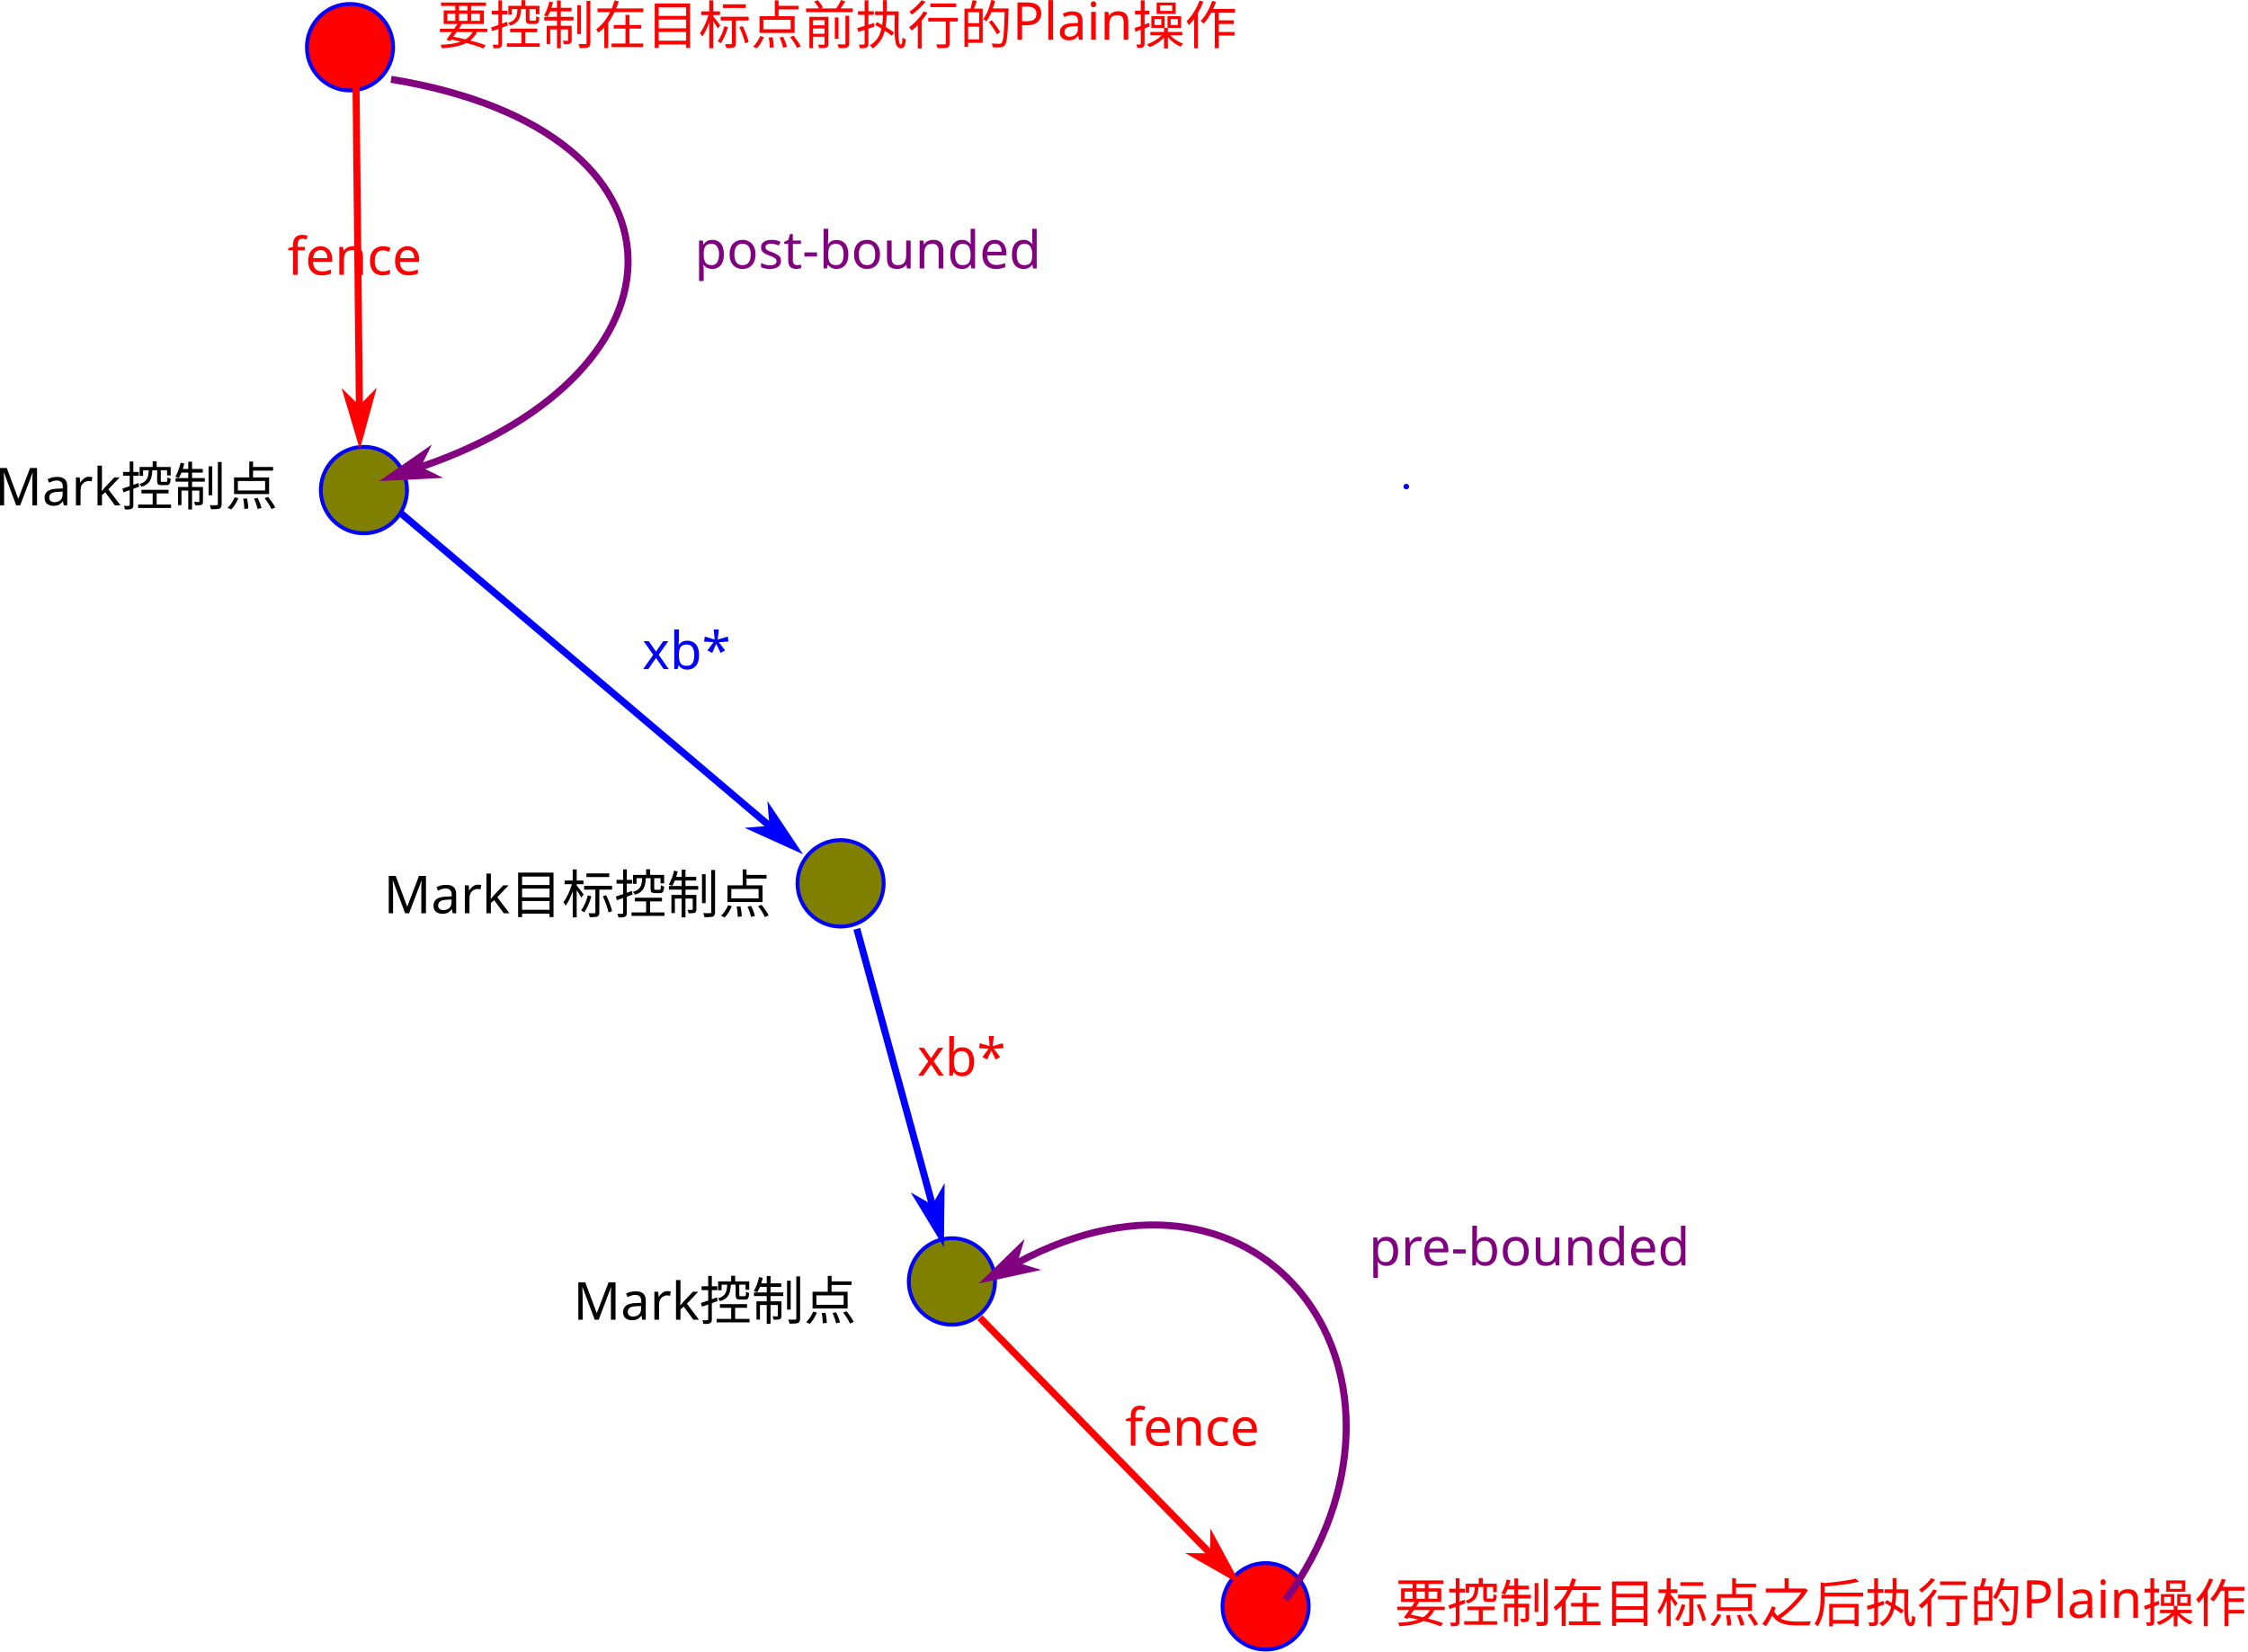
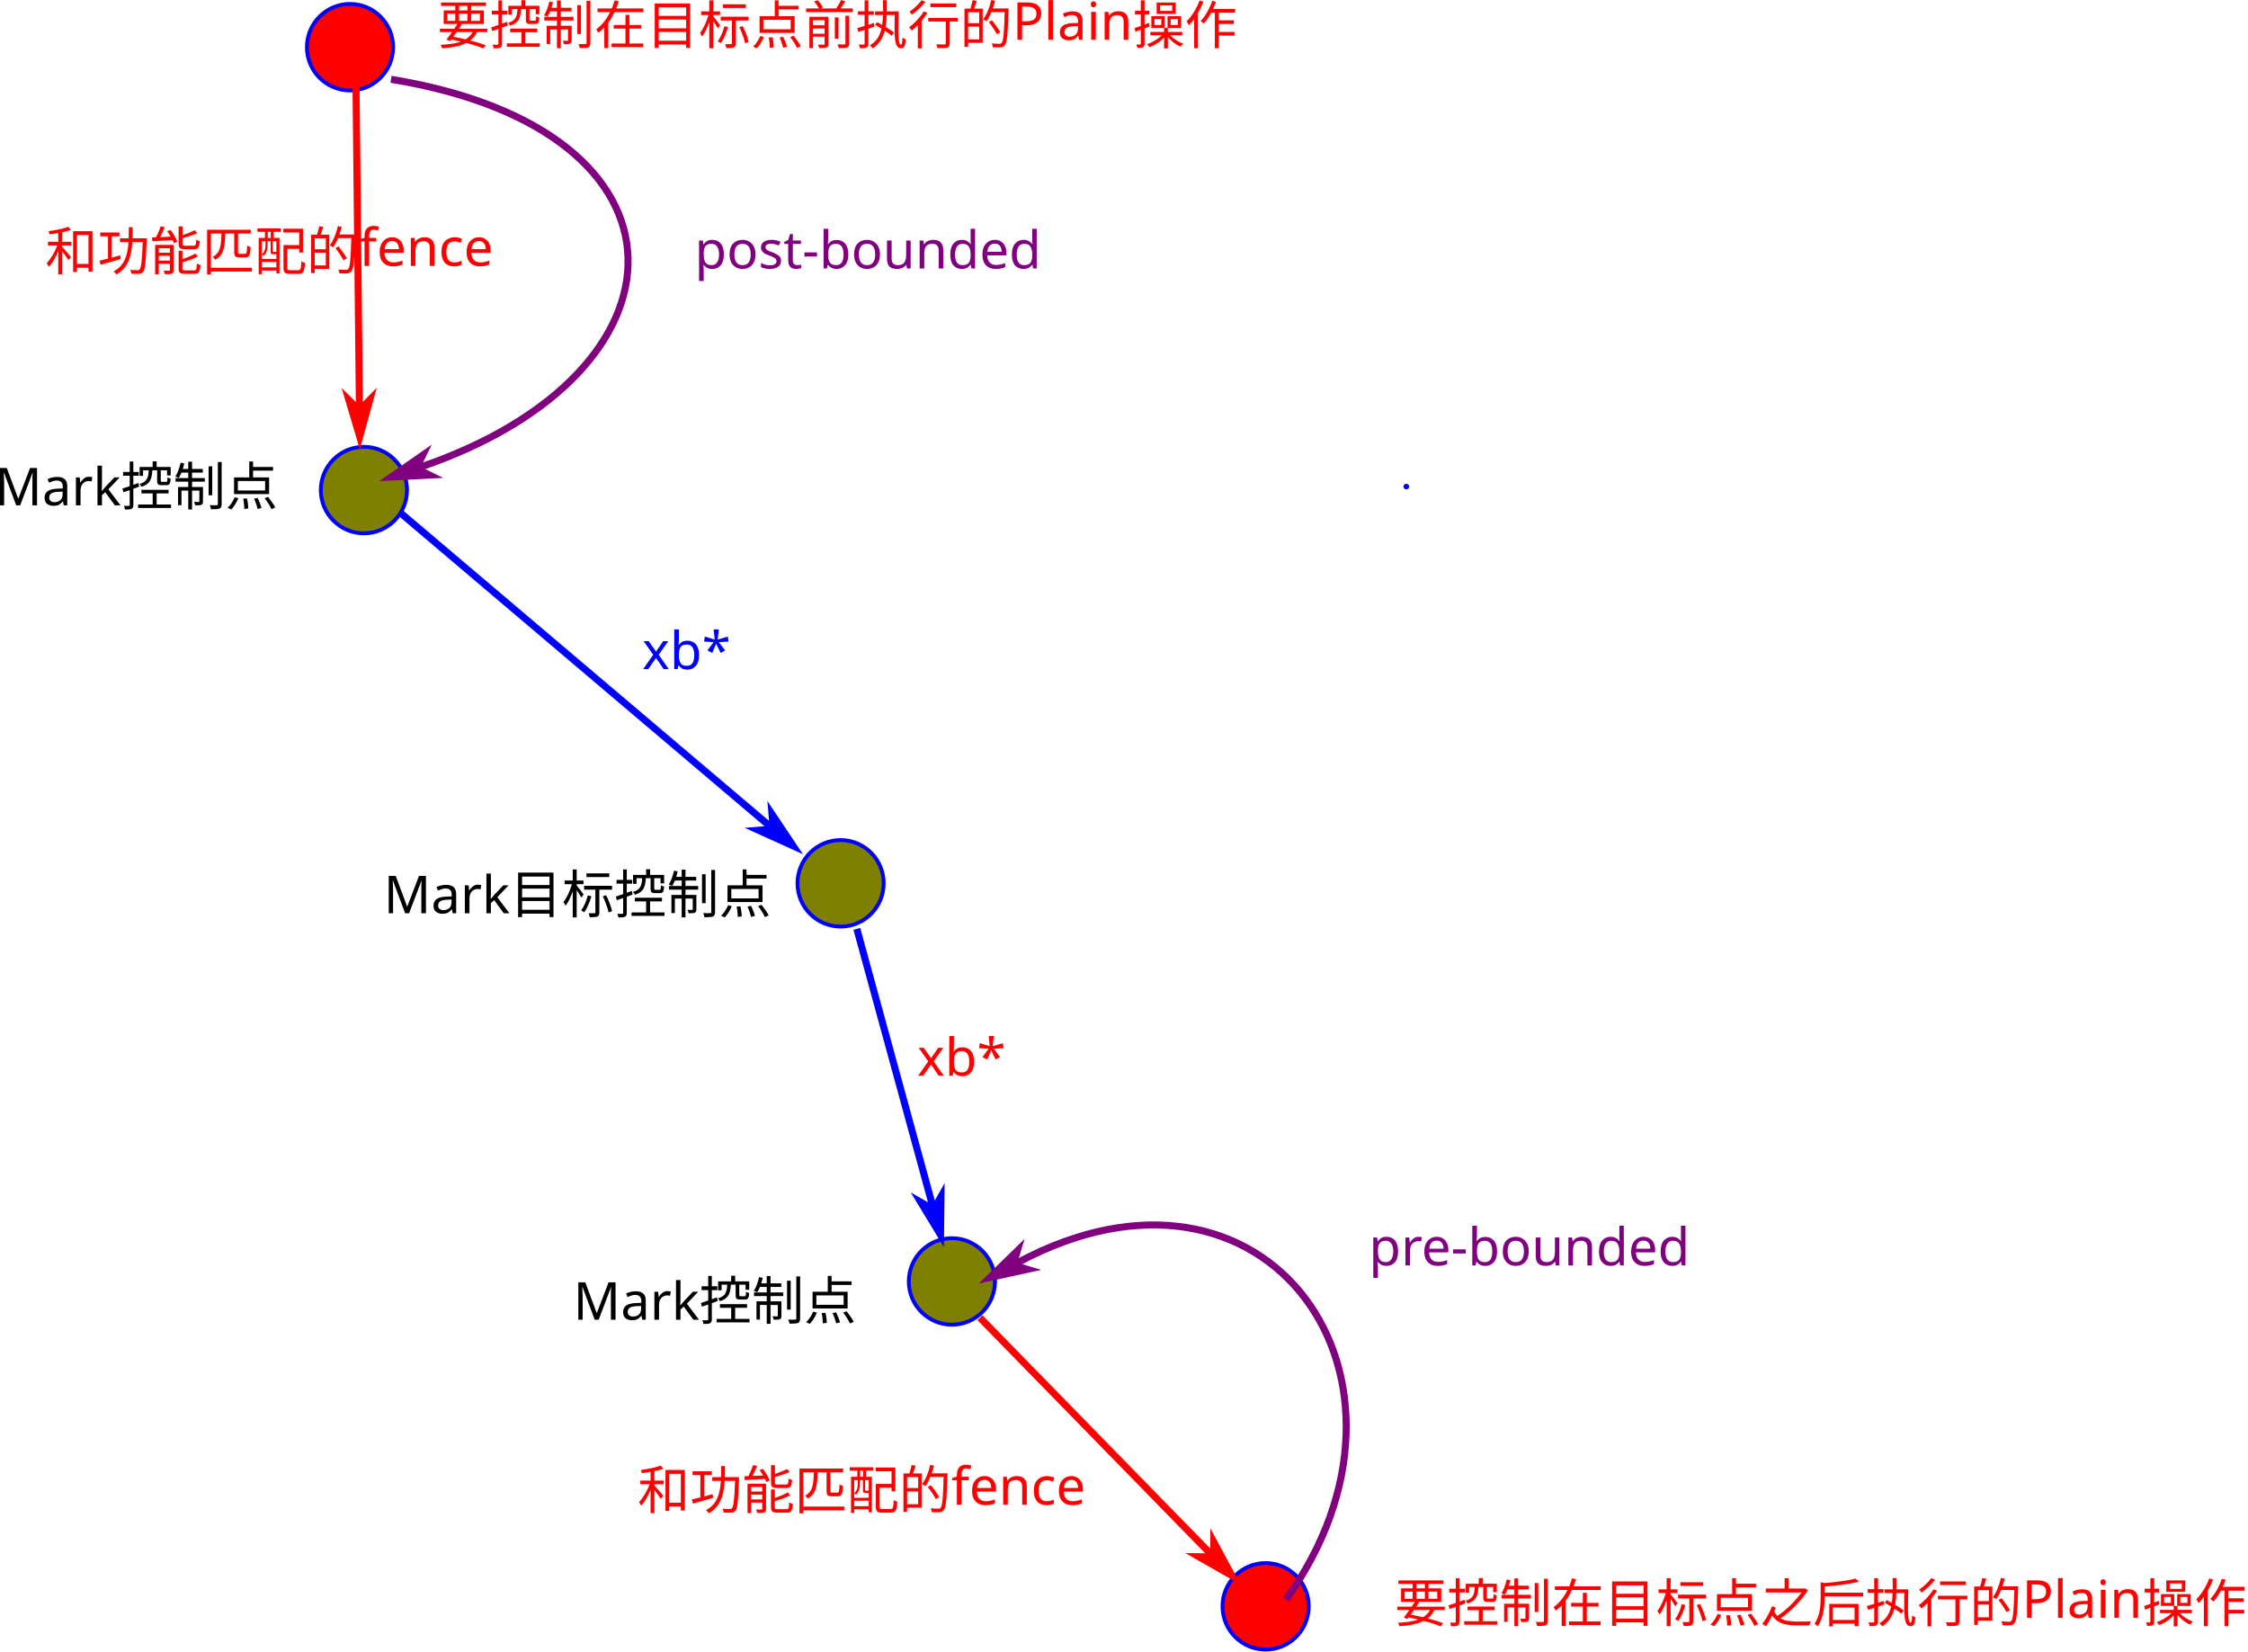
<svg xmlns="http://www.w3.org/2000/svg" width="212.463mm" height="156.072mm" viewBox="0 0 212.463 156.072" version="1.1" id="svg8">
  <defs id="defs2">
    <marker style="overflow:visible" id="Arrow1Mend" refX="0" refY="0" orient="auto">
      <path transform="matrix(-0.4,0,0,-0.4,-4,0)" style="fill:#0000ff;fill-opacity:1;fill-rule:evenodd;stroke:#0000ff;stroke-width:1pt;stroke-opacity:1" d="M 0,0 5,-5 -12.5,0 5,5 Z" id="path1259" />
    </marker>
    <marker style="overflow:visible" id="Arrow1Mend-3" refX="0" refY="0" orient="auto">
      <path transform="matrix(-0.4,0,0,-0.4,-4,0)" style="fill:#0000ff;fill-opacity:1;fill-rule:evenodd;stroke:#0000ff;stroke-width:1pt;stroke-opacity:1" d="M 0,0 5,-5 -12.5,0 5,5 Z" id="path1259-5" />
    </marker>
    <marker style="overflow:visible" id="Arrow1Mend-36" refX="0" refY="0" orient="auto">
      <path transform="matrix(-0.4,0,0,-0.4,-4,0)" style="fill:#0000ff;fill-opacity:1;fill-rule:evenodd;stroke:#0000ff;stroke-width:1pt;stroke-opacity:1" d="M 0,0 5,-5 -12.5,0 5,5 Z" id="path1259-0" />
    </marker>
    <marker style="overflow:visible" id="Arrow1Mend-3-6" refX="0" refY="0" orient="auto">
      <path transform="matrix(-0.4,0,0,-0.4,-4,0)" style="fill:#0000ff;fill-opacity:1;fill-rule:evenodd;stroke:#0000ff;stroke-width:1pt;stroke-opacity:1" d="M 0,0 5,-5 -12.5,0 5,5 Z" id="path1259-5-2" />
    </marker>
    <marker style="overflow:visible" id="Arrow1Mend-3-6-9" refX="0" refY="0" orient="auto">
      <path transform="matrix(-0.4,0,0,-0.4,-4,0)" style="fill:#0000ff;fill-opacity:1;fill-rule:evenodd;stroke:#0000ff;stroke-width:1pt;stroke-opacity:1" d="M 0,0 5,-5 -12.5,0 5,5 Z" id="path1259-5-2-2" />
    </marker>
    <marker style="overflow:visible" id="Arrow1Mend-3-6-9-8" refX="0" refY="0" orient="auto">
      <path transform="matrix(-0.4,0,0,-0.4,-4,0)" style="fill:#0000ff;fill-opacity:1;fill-rule:evenodd;stroke:#0000ff;stroke-width:1pt;stroke-opacity:1" d="M 0,0 5,-5 -12.5,0 5,5 Z" id="path1259-5-2-2-9" />
    </marker>
    <marker style="overflow:visible" id="Arrow1Mend-3-6-9-4" refX="0" refY="0" orient="auto">
      <path transform="matrix(-0.4,0,0,-0.4,-4,0)" style="fill:#0000ff;fill-opacity:1;fill-rule:evenodd;stroke:#0000ff;stroke-width:1pt;stroke-opacity:1" d="M 0,0 5,-5 -12.5,0 5,5 Z" id="path1259-5-2-2-7" />
    </marker>
    <marker style="overflow:visible" id="Arrow1Mend-3-6-7" refX="0" refY="0" orient="auto">
      <path transform="matrix(-0.4,0,0,-0.4,-4,0)" style="fill:#0000ff;fill-opacity:1;fill-rule:evenodd;stroke:#0000ff;stroke-width:1pt;stroke-opacity:1" d="M 0,0 5,-5 -12.5,0 5,5 Z" id="path1259-5-2-5" />
    </marker>
    <marker style="overflow:visible" id="Arrow1Mend-3-6-7-5" refX="0" refY="0" orient="auto">
      <path transform="matrix(-0.4,0,0,-0.4,-4,0)" style="fill:#0000ff;fill-opacity:1;fill-rule:evenodd;stroke:#0000ff;stroke-width:1pt;stroke-opacity:1" d="M 0,0 5,-5 -12.5,0 5,5 Z" id="path1259-5-2-5-6" />
    </marker>
    <marker style="overflow:visible" id="Arrow1Mend-3-6-8" refX="0" refY="0" orient="auto">
      <path transform="matrix(-0.4,0,0,-0.4,-4,0)" style="fill:#0000ff;fill-opacity:1;fill-rule:evenodd;stroke:#0000ff;stroke-width:1pt;stroke-opacity:1" d="M 0,0 5,-5 -12.5,0 5,5 Z" id="path1259-5-2-7" />
    </marker>
    <marker style="overflow:visible" id="Arrow1Mend-3-6-8-2" refX="0" refY="0" orient="auto">
      <path transform="matrix(-0.4,0,0,-0.4,-4,0)" style="fill:#0000ff;fill-opacity:1;fill-rule:evenodd;stroke:#0000ff;stroke-width:1pt;stroke-opacity:1" d="M 0,0 5,-5 -12.5,0 5,5 Z" id="path1259-5-2-7-0" />
    </marker>
    <marker style="overflow:visible" id="Arrow1Mend-3-6-9-4-6" refX="0" refY="0" orient="auto">
      <path transform="matrix(-0.4,0,0,-0.4,-4,0)" style="fill:#0000ff;fill-opacity:1;fill-rule:evenodd;stroke:#0000ff;stroke-width:1pt;stroke-opacity:1" d="M 0,0 5,-5 -12.5,0 5,5 Z" id="path1259-5-2-2-7-2" />
    </marker>
    <marker style="overflow:visible" id="Arrow1Mend-3-6-9-4-1" refX="0" refY="0" orient="auto">
      <path transform="matrix(-0.4,0,0,-0.4,-4,0)" style="fill:#0000ff;fill-opacity:1;fill-rule:evenodd;stroke:#0000ff;stroke-width:1pt;stroke-opacity:1" d="M 0,0 5,-5 -12.5,0 5,5 Z" id="path1259-5-2-2-7-8" />
    </marker>
    <marker style="overflow:visible" id="Arrow1Mend-3-6-9-4-6-7" refX="0" refY="0" orient="auto">
      <path transform="matrix(-0.4,0,0,-0.4,-4,0)" style="fill:#0000ff;fill-opacity:1;fill-rule:evenodd;stroke:#0000ff;stroke-width:1pt;stroke-opacity:1" d="M 0,0 5,-5 -12.5,0 5,5 Z" id="path1259-5-2-2-7-2-9" />
    </marker>
    <marker style="overflow:visible" id="Arrow1Mend-3-6-9-4-1-1" refX="0" refY="0" orient="auto">
      <path transform="matrix(-0.4,0,0,-0.4,-4,0)" style="fill:#0000ff;fill-opacity:1;fill-rule:evenodd;stroke:#0000ff;stroke-width:1pt;stroke-opacity:1" d="M 0,0 5,-5 -12.5,0 5,5 Z" id="path1259-5-2-2-7-8-9" />
    </marker>
    <marker style="overflow:visible" id="Arrow1Mend-3-6-9-4-1-1-6" refX="0" refY="0" orient="auto">
      <path transform="matrix(-0.4,0,0,-0.4,-4,0)" style="fill:#0000ff;fill-opacity:1;fill-rule:evenodd;stroke:#0000ff;stroke-width:1pt;stroke-opacity:1" d="M 0,0 5,-5 -12.5,0 5,5 Z" id="path1259-5-2-2-7-8-9-1" />
    </marker>
    <marker style="overflow:visible" id="Arrow1Mend-3-6-9-4-62" refX="0" refY="0" orient="auto">
      <path transform="matrix(-0.4,0,0,-0.4,-4,0)" style="fill:#0000ff;fill-opacity:1;fill-rule:evenodd;stroke:#0000ff;stroke-width:1pt;stroke-opacity:1" d="M 0,0 5,-5 -12.5,0 5,5 Z" id="path1259-5-2-2-7-9" />
    </marker>
    <marker style="overflow:visible" id="Arrow1Mend-3-6-9-4-0" refX="0" refY="0" orient="auto">
      <path transform="matrix(-0.4,0,0,-0.4,-4,0)" style="fill:#0000ff;fill-opacity:1;fill-rule:evenodd;stroke:#0000ff;stroke-width:1pt;stroke-opacity:1" d="M 0,0 5,-5 -12.5,0 5,5 Z" id="path1259-5-2-2-7-93" />
    </marker>
    <marker style="overflow:visible" id="Arrow1Mend-3-6-9-4-6-6" refX="0" refY="0" orient="auto">
      <path transform="matrix(-0.4,0,0,-0.4,-4,0)" style="fill:#0000ff;fill-opacity:1;fill-rule:evenodd;stroke:#0000ff;stroke-width:1pt;stroke-opacity:1" d="M 0,0 5,-5 -12.5,0 5,5 Z" id="path1259-5-2-2-7-2-0" />
    </marker>
    <marker style="overflow:visible" id="Arrow1Mend-3-6-9-4-8" refX="0" refY="0" orient="auto">
      <path transform="matrix(-0.4,0,0,-0.4,-4,0)" style="fill:#0000ff;fill-opacity:1;fill-rule:evenodd;stroke:#0000ff;stroke-width:1pt;stroke-opacity:1" d="M 0,0 5,-5 -12.5,0 5,5 Z" id="path1259-5-2-2-7-97" />
    </marker>
    <marker style="overflow:visible" id="Arrow1L-61" refX="0" refY="0" orient="auto-start-reverse" markerWidth="8.75" markerHeight="5" viewBox="0 0 8.75 5" preserveAspectRatio="xMidYMid">
      <path style="fill:context-stroke;fill-rule:evenodd;stroke:none" d="M 0,0 5,-5 -12.5,0 5,5 Z" id="arrow1L-29" transform="scale(-0.5)" />
    </marker>
    <marker style="overflow:visible" id="Arrow1L-61-5" refX="0" refY="0" orient="auto-start-reverse" markerWidth="8.75" markerHeight="5" viewBox="0 0 8.75 5" preserveAspectRatio="xMidYMid">
      <path style="fill:context-stroke;fill-rule:evenodd;stroke:none" d="M 0,0 5,-5 -12.5,0 5,5 Z" id="arrow1L-29-6" transform="scale(-0.5)" />
    </marker>
    <marker style="overflow:visible" id="Arrow1L-61-3" refX="0" refY="0" orient="auto-start-reverse" markerWidth="8.75" markerHeight="5" viewBox="0 0 8.75 5" preserveAspectRatio="xMidYMid">
      <path style="fill:context-stroke;fill-rule:evenodd;stroke:none" d="M 0,0 5,-5 -12.5,0 5,5 Z" id="arrow1L-29-7" transform="scale(-0.5)" />
    </marker>
    <marker style="overflow:visible" id="Arrow1L-61-3-5" refX="0" refY="0" orient="auto-start-reverse" markerWidth="8.75" markerHeight="5" viewBox="0 0 8.75 5" preserveAspectRatio="xMidYMid">
      <path style="fill:context-stroke;fill-rule:evenodd;stroke:none" d="M 0,0 5,-5 -12.5,0 5,5 Z" id="arrow1L-29-7-6" transform="scale(-0.5)" />
    </marker>
    <marker style="overflow:visible" id="Arrow1L-61-0" refX="0" refY="0" orient="auto-start-reverse" markerWidth="8.75" markerHeight="5" viewBox="0 0 8.75 5" preserveAspectRatio="xMidYMid">
      <path style="fill:context-stroke;fill-rule:evenodd;stroke:none" d="M 0,0 5,-5 -12.5,0 5,5 Z" id="arrow1L-29-9" transform="scale(-0.5)" />
    </marker>
    <marker style="overflow:visible" id="Arrow1L-61-0-6" refX="0" refY="0" orient="auto-start-reverse" markerWidth="8.75" markerHeight="5" viewBox="0 0 8.75 5" preserveAspectRatio="xMidYMid">
      <path style="fill:context-stroke;fill-rule:evenodd;stroke:none" d="M 0,0 5,-5 -12.5,0 5,5 Z" id="arrow1L-29-9-2" transform="scale(-0.5)" />
    </marker>
  </defs>
  <g id="layer1" transform="translate(11.65254,-306.8074)">
    <text xml:space="preserve" style="font-style:normal;font-weight:normal;font-size:8.467px;line-height:1;font-family:sans-serif;letter-spacing:0px;word-spacing:0px;fill:#ff0000;fill-opacity:1;stroke:none;stroke-width:0.265" x="29.688" y="310.981" id="text1226-6-4-5">
      <tspan id="tspan1224-1-5-4" x="29.688" y="310.981" style="font-size:4.939px;fill:#ff0000;stroke-width:0.265">要控制在目标点前执行的Plain操作</tspan>
    </text>
    <text xml:space="preserve" style="font-style:normal;font-weight:normal;font-size:8.467px;line-height:1;font-family:sans-serif;letter-spacing:0px;word-spacing:0px;fill:#ff0000;fill-opacity:1;stroke:none;stroke-width:0.265" x="120.173" y="460.096" id="text1226-6-4-5-9">
      <tspan id="tspan1224-1-5-4-1" x="120.173" y="460.096" style="font-size:4.939px;fill:#ff0000;stroke-width:0.265">要控制在目标点之后执行的Plain操作</tspan>
    </text>
    <text xml:space="preserve" style="font-style:normal;font-weight:normal;font-size:8.467px;line-height:1;font-family:sans-serif;letter-spacing:0px;word-spacing:0px;fill:#000000;fill-opacity:1;stroke:none;stroke-width:0.265" x="-12.151" y="354.561" id="text1226-6-4-5-0">
      <tspan id="tspan1224-1-5-4-3" x="-12.151" y="354.561" style="font-size:4.939px;stroke-width:0.265">Mark控制点</tspan>
    </text>
    <text xml:space="preserve" style="font-style:normal;font-weight:normal;font-size:8.467px;line-height:1;font-family:sans-serif;letter-spacing:0px;word-spacing:0px;fill:#000000;fill-opacity:1;stroke:none;stroke-width:0.265" x="42.523" y="431.523" id="text1226-6-4-5-0-7">
      <tspan id="tspan1224-1-5-4-3-5" x="42.523" y="431.523" style="font-size:4.939px;stroke-width:0.265">Mark控制点</tspan>
    </text>
    <text xml:space="preserve" style="font-style:normal;font-weight:normal;font-size:8.467px;line-height:1;font-family:sans-serif;letter-spacing:0px;word-spacing:0px;fill:#000000;fill-opacity:1;stroke:none;stroke-width:0.265" x="24.607" y="393.112" id="text1226-6-4-5-0-3">
      <tspan id="tspan1224-1-5-4-3-6" x="24.607" y="393.112" style="font-size:4.939px;stroke-width:0.265">Mark目标控制点</tspan>
    </text>
    <text xml:space="preserve" style="font-style:normal;font-weight:normal;font-size:8.467px;line-height:1;font-family:sans-serif;letter-spacing:0px;word-spacing:0px;fill:#800080;fill-opacity:1;stroke:none;stroke-width:0.265" x="117.718" y="426.391" id="text1226-6-4-5-0-3-6">
      <tspan id="tspan1224-1-5-4-3-6-0" x="117.718" y="426.391" style="font-size:4.939px;fill:#800080;stroke-width:0.265">pre-bounded</tspan>
    </text>
    <text xml:space="preserve" style="font-style:normal;font-weight:normal;font-size:8.467px;line-height:1;font-family:sans-serif;letter-spacing:0px;word-spacing:0px;fill:#800080;fill-opacity:1;stroke:none;stroke-width:0.265" x="53.995" y="332.173" id="text1226-6-4-5-0-3-6-1">
      <tspan id="tspan1224-1-5-4-3-6-0-8" x="53.995" y="332.173" style="font-size:4.939px;fill:#800080;stroke-width:0.265">post-bounded</tspan>
    </text>
    <ellipse style="fill:#808000;stroke:#0000ff;stroke-width:0.365;stroke-miterlimit:4;stroke-dasharray:none" id="path1081" cx="22.742" cy="353.121" rx="4.073" ry="4.087" />
    <ellipse style="fill:#808000;stroke:#0000ff;stroke-width:0.365;stroke-miterlimit:4;stroke-dasharray:none" id="path1081-6" cx="78.314" cy="427.908" rx="4.073" ry="4.087" />
    <ellipse style="fill:#808000;stroke:#0000ff;stroke-width:0.365;stroke-miterlimit:4;stroke-dasharray:none" id="path1081-5" cx="67.794" cy="390.284" rx="4.073" ry="4.087" />
-     <text xml:space="preserve" style="font-style:normal;font-weight:normal;font-size:8.467px;line-height:1;font-family:sans-serif;letter-spacing:0px;word-spacing:0px;fill:#ff0000;fill-opacity:1;stroke:none;stroke-width:0.265" x="15.513" y="332.781" id="text1226-6-4-5-93-3-2-1">
-       <tspan id="tspan1224-1-5-4-60-5-7-9" x="15.513" y="332.781" style="font-size:4.939px;fill:#ff0000;stroke-width:0.265">fence</tspan>
+     <text xml:space="preserve" style="font-style:normal;font-weight:normal;font-size:8.467px;line-height:1;font-family:sans-serif;letter-spacing:0px;word-spacing:0px;fill:#ff0000;fill-opacity:1;stroke:none;stroke-width:0.265" x="-7.366" y="332.343" id="text1226-6-4-5-93-3-2-1">
+       <tspan id="tspan1224-1-5-4-60-5-7-9" x="-7.366" y="332.343" style="font-size:4.939px;fill:#ff0000;stroke-width:0.265">和功能匹配的fence</tspan>
    </text>
-     <text xml:space="preserve" style="font-style:normal;font-weight:normal;font-size:8.467px;line-height:1;font-family:sans-serif;letter-spacing:0px;word-spacing:0px;fill:#ff0000;fill-opacity:1;stroke:none;stroke-width:0.265" x="94.692" y="443.425" id="text1226-6-4-5-93-3-2-1-2">
-       <tspan id="tspan1224-1-5-4-60-5-7-9-7" x="94.692" y="443.425" style="font-size:4.939px;fill:#ff0000;stroke-width:0.265">fence</tspan>
+     <text xml:space="preserve" style="font-style:normal;font-weight:normal;font-size:8.467px;line-height:1;font-family:sans-serif;letter-spacing:0px;word-spacing:0px;fill:#ff0000;fill-opacity:1;stroke:none;stroke-width:0.265" x="48.616" y="449.412" id="text1226-6-4-5-93-3-2-1-79">
+       <tspan id="tspan1224-1-5-4-60-5-7-9-2" x="48.616" y="449.412" style="font-size:4.939px;fill:#ff0000;stroke-width:0.265">和功能匹配的fence</tspan>
    </text>
    <text xml:space="preserve" style="font-style:normal;font-weight:normal;font-size:8.467px;line-height:1;font-family:sans-serif;letter-spacing:0px;word-spacing:0px;fill:#ff0000;fill-opacity:1;stroke:none;stroke-width:0.265" x="75.032" y="408.468" id="text1226-6-4-5-93-3-2-1-3">
      <tspan id="tspan1224-1-5-4-60-5-7-9-0" x="75.032" y="408.468" style="font-size:4.939px;fill:#ff0000;stroke-width:0.265">xb*</tspan>
    </text>
    <text xml:space="preserve" style="font-style:normal;font-weight:normal;font-size:8.467px;line-height:1;font-family:sans-serif;letter-spacing:0px;word-spacing:0px;fill:#0000ff;fill-opacity:1;stroke:none;stroke-width:0.265" x="49.039" y="370.042" id="text1226-6-4-5-93-3-2-1-7">
      <tspan id="tspan1224-1-5-4-60-5-7-9-8" x="49.039" y="370.042" style="font-size:4.939px;fill:#0000ff;stroke-width:0.265">xb*</tspan>
    </text>
    <ellipse style="fill:#ff0000;stroke:#0000ff;stroke-width:0.365;stroke-miterlimit:4;stroke-dasharray:none" id="path1081-2" cx="21.427" cy="311.268" rx="4.073" ry="4.087" />
    <ellipse style="fill:#ff0000;stroke:#0000ff;stroke-width:0.365;stroke-miterlimit:4;stroke-dasharray:none" id="path1081-2-3" cx="107.963" cy="458.609" rx="4.073" ry="4.087" />
    <path style="fill:none;stroke:#ff0000;stroke-width:0.665;stroke-linecap:butt;stroke-linejoin:miter;stroke-miterlimit:4;stroke-dasharray:none;stroke-opacity:1;marker-end:url(#Arrow1L-61)" d="m 21.997,315.029 0.316,30.092" id="path5950-2-8-1-3" />
    <path style="fill:none;stroke:#800080;stroke-width:0.665;stroke-linecap:butt;stroke-linejoin:miter;stroke-miterlimit:4;stroke-dasharray:none;stroke-opacity:1;marker-end:url(#Arrow1L-61-0)" d="m 25.306,314.302 c 29.761,4.869 29.018,27.692 2.815,36.631" id="path5950-2-8-1-3-3" />
    <path style="fill:none;stroke:#800080;stroke-width:0.665;stroke-linecap:butt;stroke-linejoin:miter;stroke-miterlimit:4;stroke-dasharray:none;stroke-opacity:1;marker-end:url(#Arrow1L-61-0-6)" d="m 109.875,457.975 c 14.999,-20.796 -1.703,-44.55 -25.368,-31.837" id="path5950-2-8-1-3-3-6" />
    <path style="fill:none;stroke:#0000ff;stroke-width:0.665;stroke-linecap:butt;stroke-linejoin:miter;stroke-miterlimit:4;stroke-dasharray:none;stroke-opacity:1;marker-end:url(#Arrow1L-61-5)" d="m 26.197,355.278 34.871,29.569" id="path5950-2-8-1-3-9" />
    <path style="fill:none;stroke:#0000ff;stroke-width:0.665;stroke-linecap:butt;stroke-linejoin:miter;stroke-miterlimit:4;stroke-dasharray:none;stroke-opacity:1;marker-end:url(#Arrow1L-61-3)" d="m 69.328,394.589 7.134,26.069" id="path5950-2-8-1-3-4" />
    <path style="fill:none;stroke:#ff0000;stroke-width:0.665;stroke-linecap:butt;stroke-linejoin:miter;stroke-miterlimit:4;stroke-dasharray:none;stroke-opacity:1;marker-end:url(#Arrow1L-61-3-5)" d="m 80.963,431.334 21.755,22.269" id="path5950-2-8-1-3-4-2" />
    <circle id="path1983" style="fill:#0000ff;stroke:#0000ff;stroke-width:0.265" cx="121.258" cy="352.791" r="0.134" />
  </g>
</svg>
